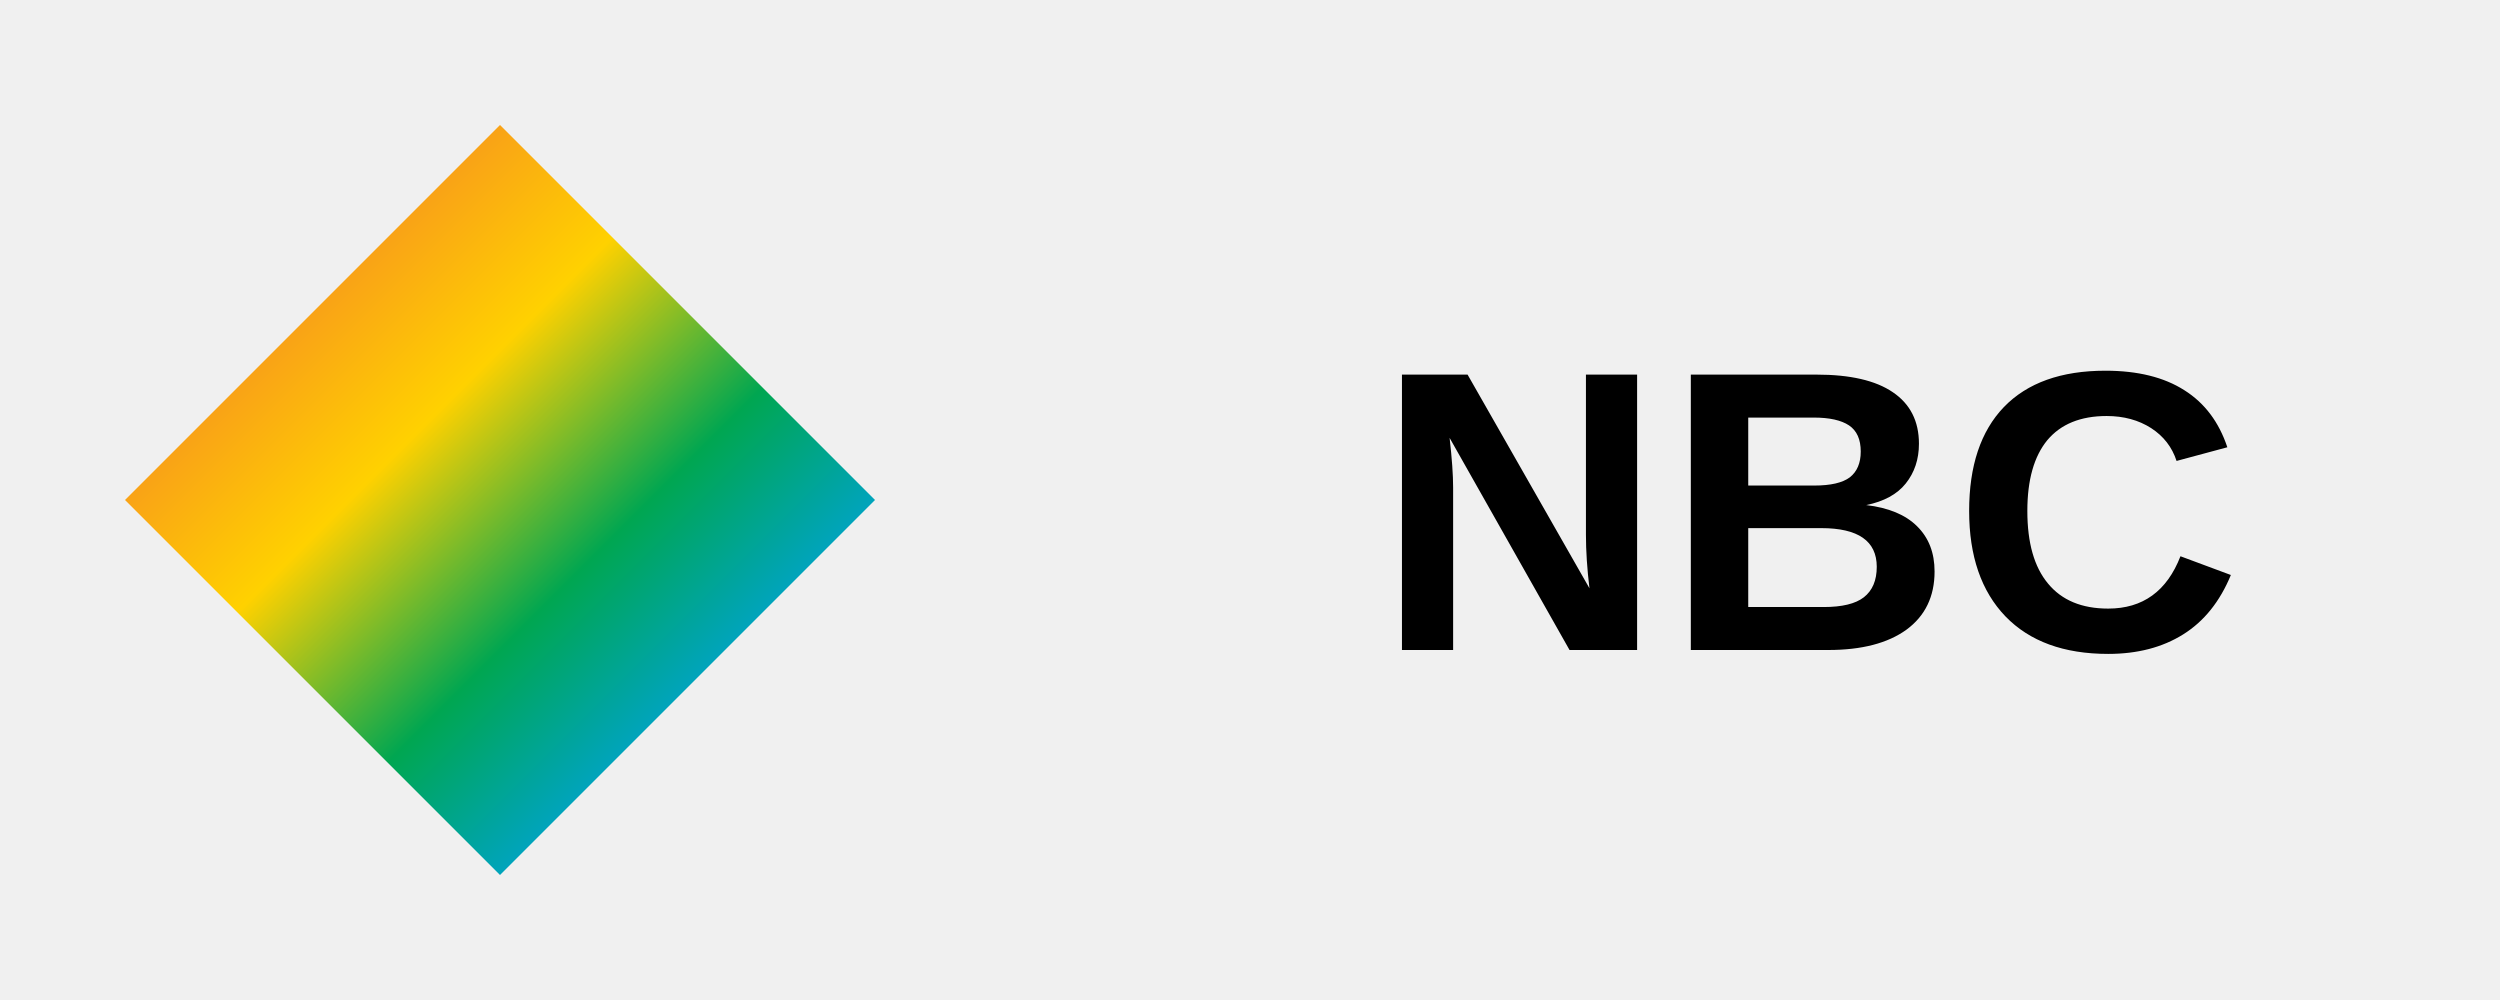
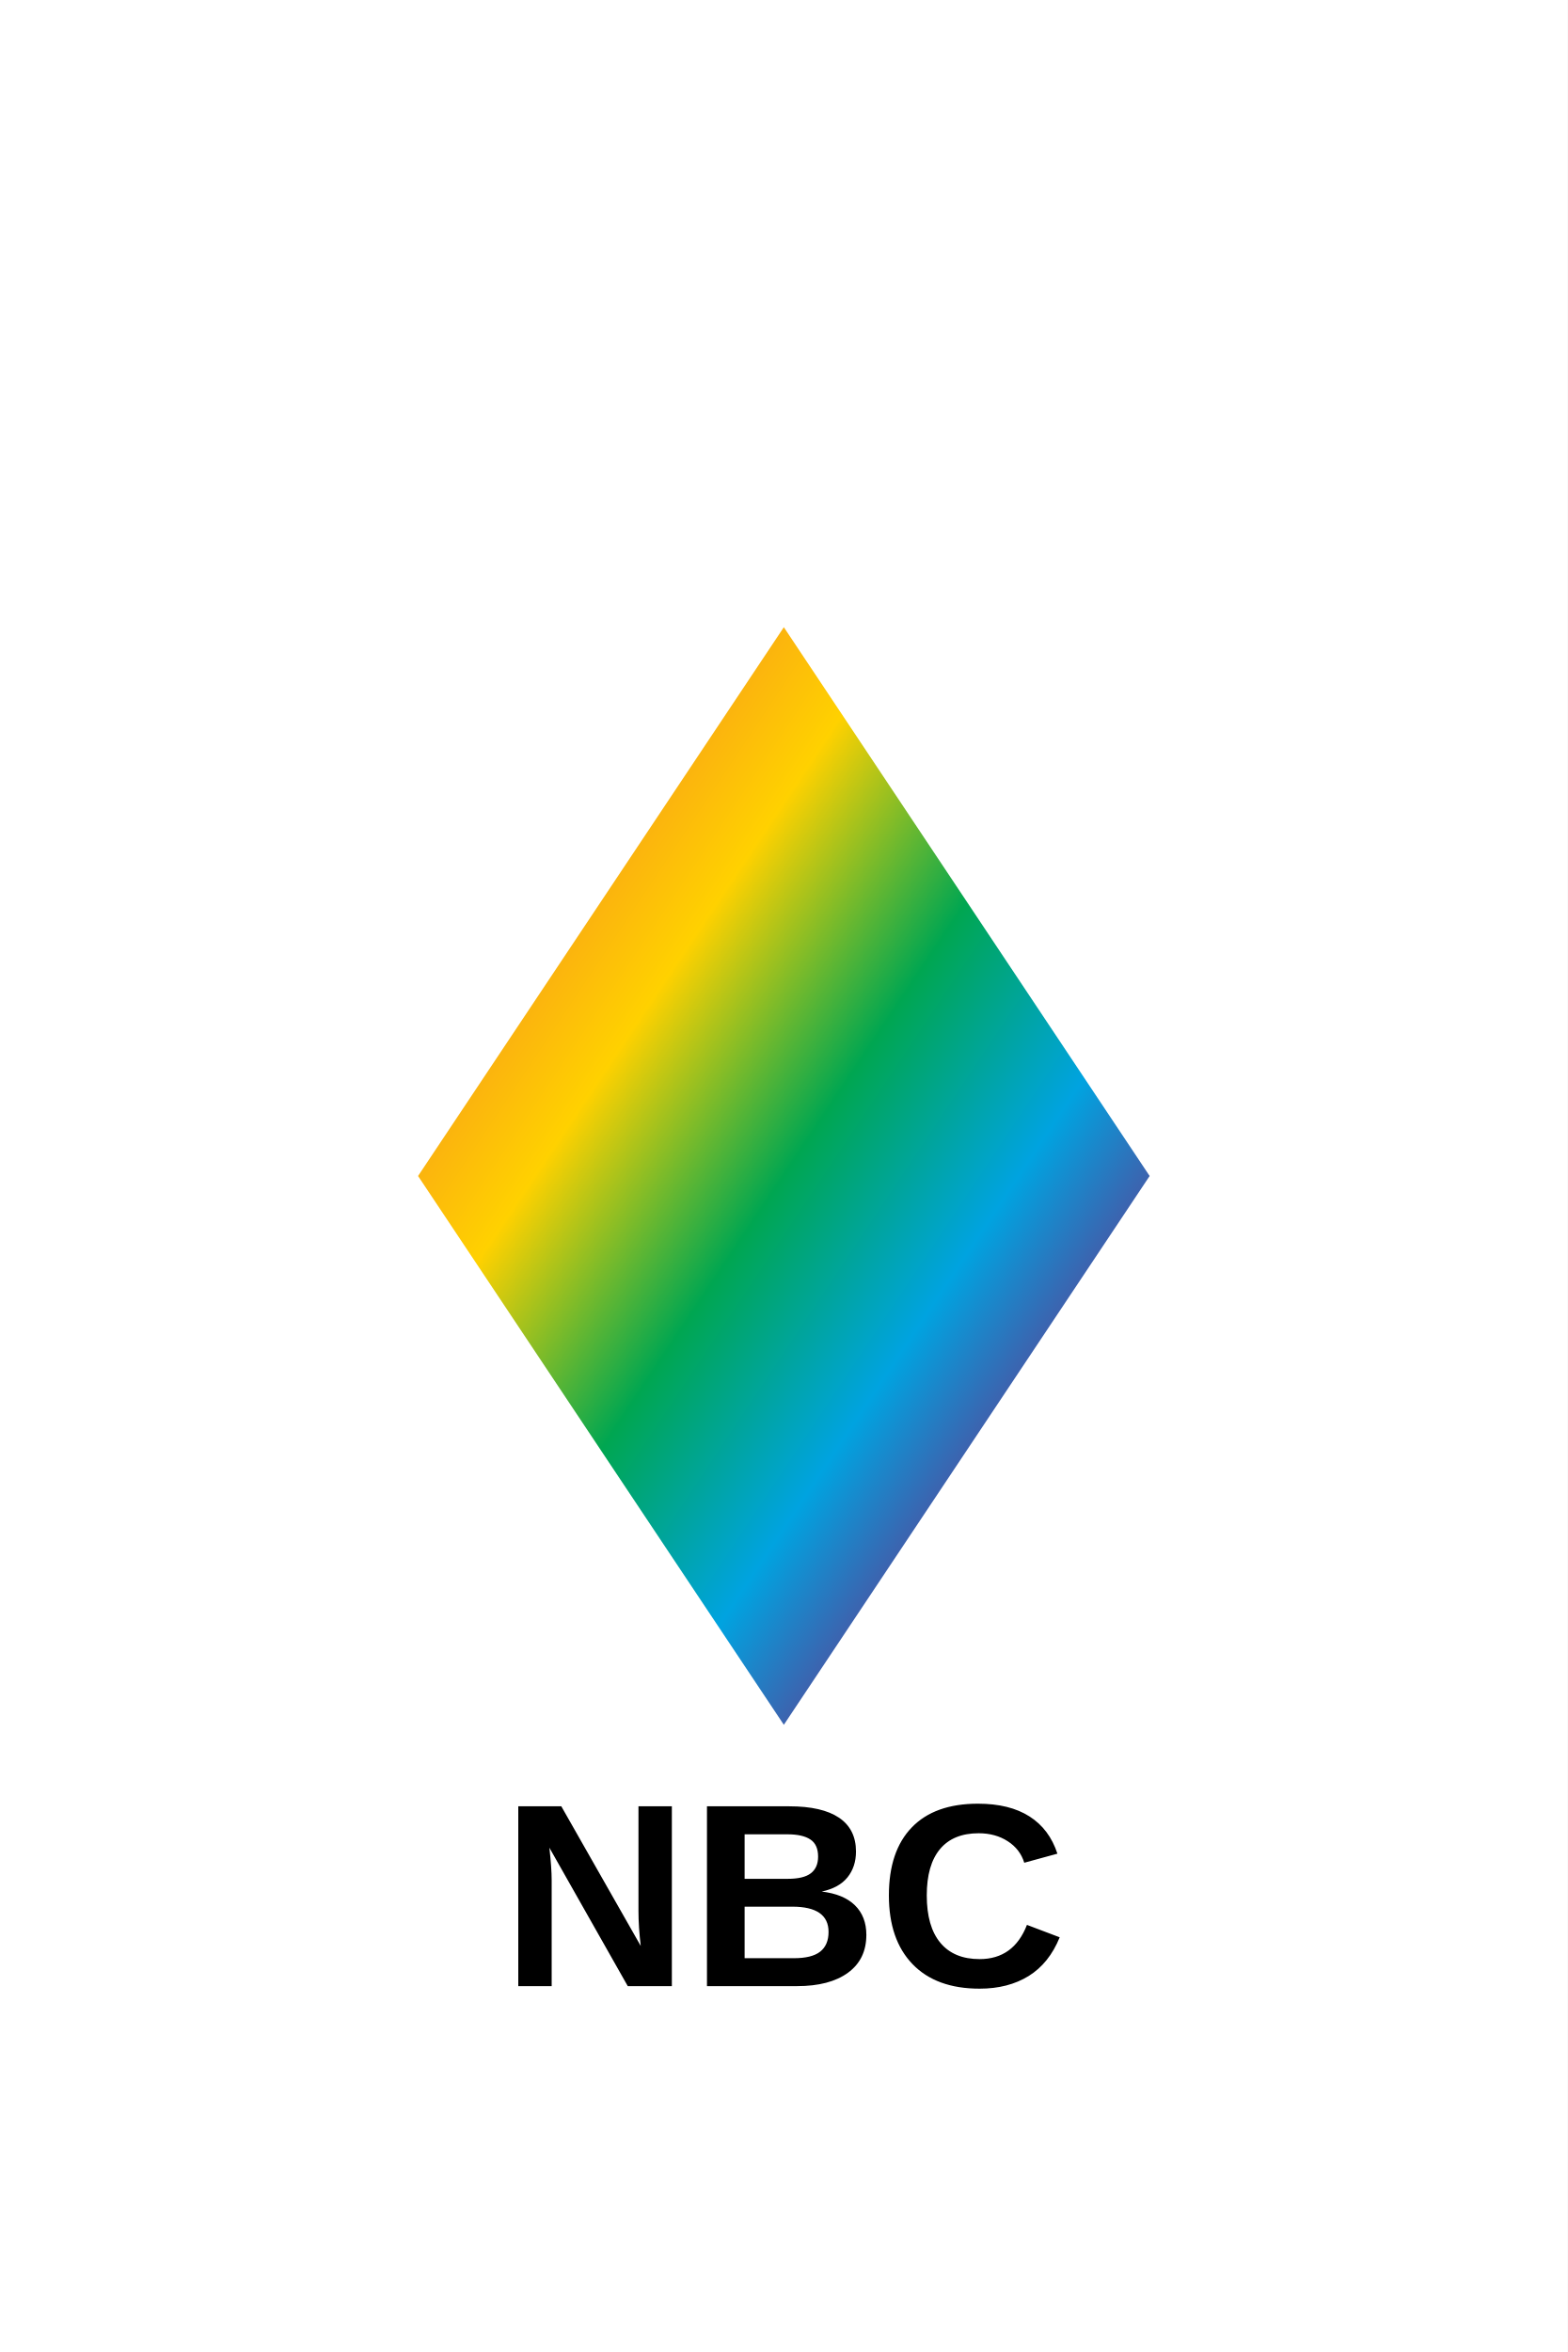
- <svg xmlns="http://www.w3.org/2000/svg" viewBox="0 0 100 40">
+ <svg xmlns="http://www.w3.org/2000/svg" viewBox="0 0 300 450">
+   <rect width="300" height="450" fill="#ffffff" />
  <defs>
    <linearGradient id="nbcGradient" x1="0%" y1="0%" x2="100%" y2="100%">
      <stop offset="0%" style="stop-color:#ff6b35" />
-       <stop offset="20%" style="stop-color:#f7931e" />
-       <stop offset="40%" style="stop-color:#ffd100" />
-       <stop offset="60%" style="stop-color:#00a651" />
-       <stop offset="80%" style="stop-color:#00a3e0" />
-       <stop offset="100%" style="stop-color:#732982" />
+       <stop offset="16%" style="stop-color:#f7931e" />
+       <stop offset="33%" style="stop-color:#ffd100" />
+       <stop offset="50%" style="stop-color:#00a651" />
+       <stop offset="66%" style="stop-color:#00a3e0" />
+       <stop offset="83%" style="stop-color:#732982" />
    </linearGradient>
  </defs>
-   <polygon points="20,5 35,20 20,35 5,20" fill="url(#nbcGradient)" />
-   <text x="55" y="26" fill="#000000" font-family="Arial, sans-serif" font-size="16" font-weight="bold">NBC</text>
+   <polygon points="150,120 220,225 150,330 80,225" fill="url(#nbcGradient)" />
+   <text x="150" y="380" text-anchor="middle" fill="#000000" font-family="Arial, sans-serif" font-size="50" font-weight="bold">NBC</text>
</svg>
